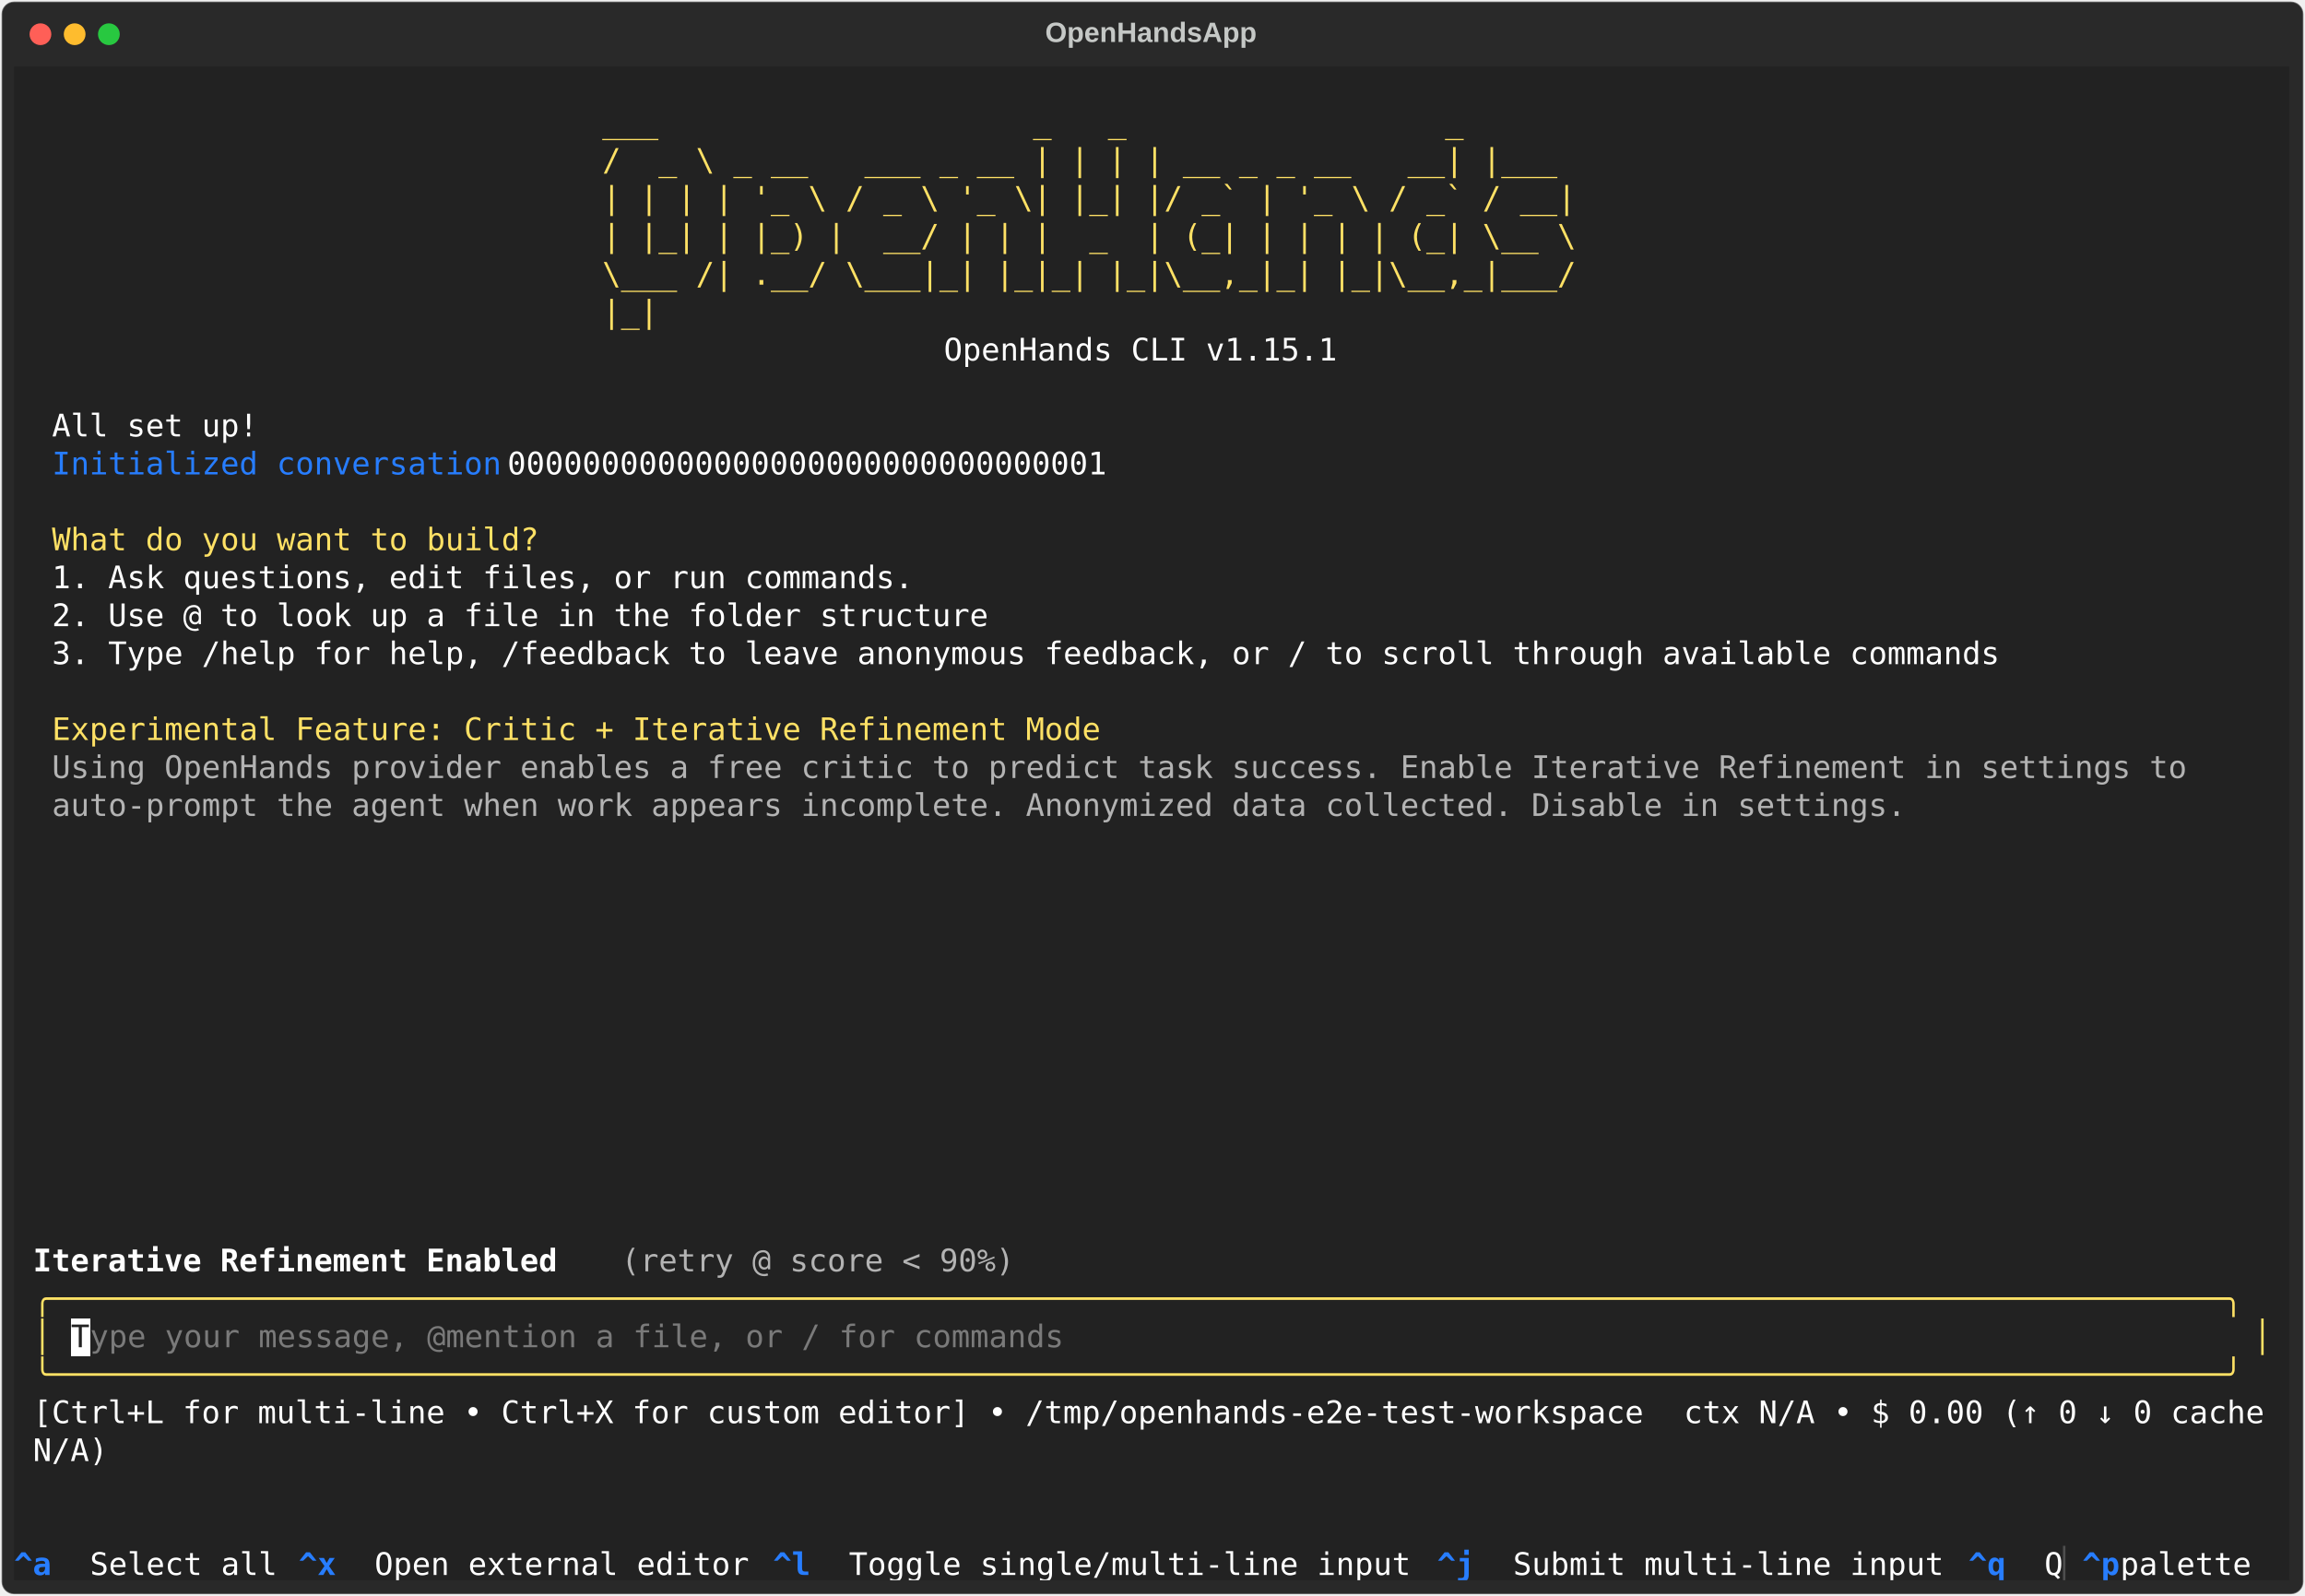
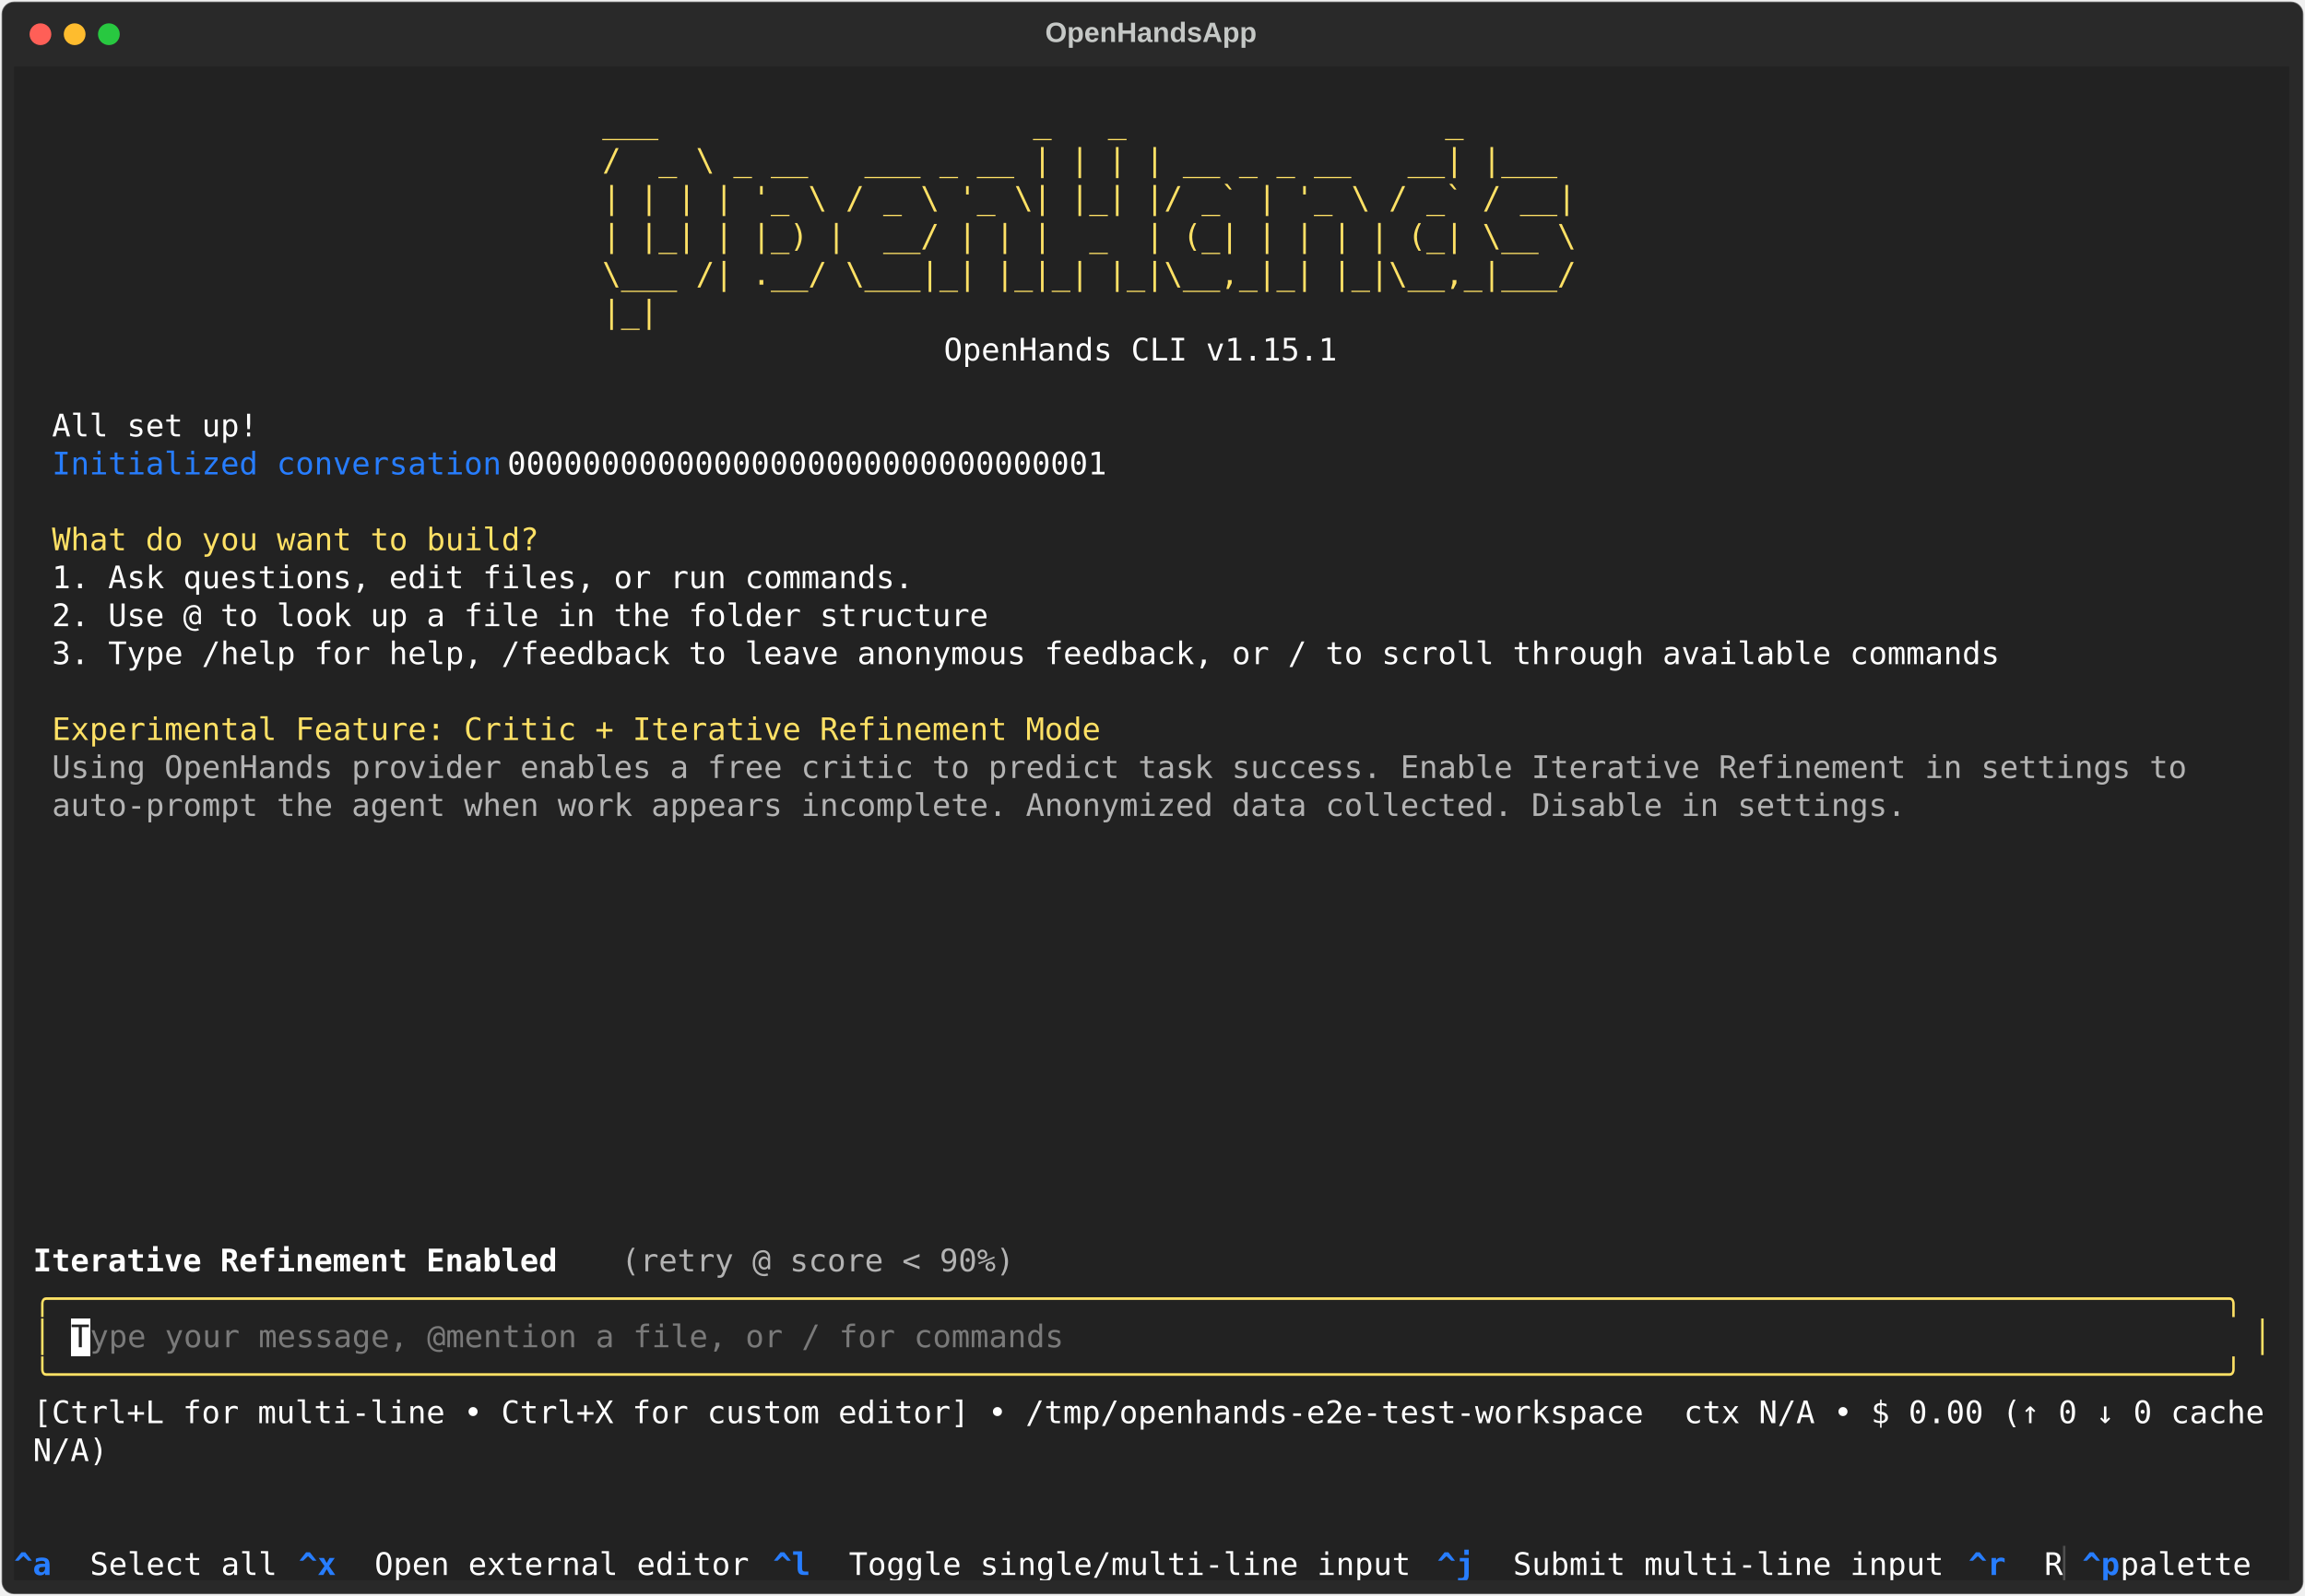
<svg xmlns="http://www.w3.org/2000/svg" class="rich-terminal" viewBox="0 0 1482 1026.0">
  <style>

    @font-face {
        font-family: "Fira Code";
        src: local("FiraCode-Regular"),
                url("https://cdnjs.cloudflare.com/ajax/libs/firacode/6.2.0/woff2/FiraCode-Regular.woff2") format("woff2"),
                url("https://cdnjs.cloudflare.com/ajax/libs/firacode/6.2.0/woff/FiraCode-Regular.woff") format("woff");
        font-style: normal;
        font-weight: 400;
    }
    @font-face {
        font-family: "Fira Code";
        src: local("FiraCode-Bold"),
                url("https://cdnjs.cloudflare.com/ajax/libs/firacode/6.2.0/woff2/FiraCode-Bold.woff2") format("woff2"),
                url("https://cdnjs.cloudflare.com/ajax/libs/firacode/6.2.0/woff/FiraCode-Bold.woff") format("woff");
        font-style: bold;
        font-weight: 700;
    }

    .terminal-matrix {
        font-family: Fira Code, monospace;
        font-size: 20px;
        line-height: 24.4px;
        font-variant-east-asian: full-width;
    }

    .terminal-title {
        font-size: 18px;
        font-weight: bold;
        font-family: arial;
    }

    .terminal-r1 { fill: #c5c8c6 }
.terminal-r2 { fill: #ffe165 }
.terminal-r3 { fill: #ffffff }
.terminal-r4 { fill: #277dff }
.terminal-r5 { fill: #b3b3b3 }
.terminal-r6 { fill: #ffffff;font-weight: bold }
.terminal-r7 { fill: #fee165 }
.terminal-r8 { fill: #222222 }
.terminal-r9 { fill: #7a7a7a }
.terminal-r10 { fill: #277dff;font-weight: bold }
.terminal-r11 { fill: #4e4e4e }
    </style>
  <defs>
    <clipPath id="terminal-clip-terminal">
      <rect x="0" y="0" width="1463.0" height="975.0" />
    </clipPath>
    <clipPath id="terminal-line-0">
      <rect x="0" y="1.5" width="1464" height="24.65" />
    </clipPath>
    <clipPath id="terminal-line-1">
      <rect x="0" y="25.9" width="1464" height="24.65" />
    </clipPath>
    <clipPath id="terminal-line-2">
      <rect x="0" y="50.3" width="1464" height="24.65" />
    </clipPath>
    <clipPath id="terminal-line-3">
      <rect x="0" y="74.7" width="1464" height="24.65" />
    </clipPath>
    <clipPath id="terminal-line-4">
      <rect x="0" y="99.1" width="1464" height="24.65" />
    </clipPath>
    <clipPath id="terminal-line-5">
      <rect x="0" y="123.5" width="1464" height="24.65" />
    </clipPath>
    <clipPath id="terminal-line-6">
      <rect x="0" y="147.9" width="1464" height="24.65" />
    </clipPath>
    <clipPath id="terminal-line-7">
      <rect x="0" y="172.3" width="1464" height="24.65" />
    </clipPath>
    <clipPath id="terminal-line-8">
      <rect x="0" y="196.7" width="1464" height="24.65" />
    </clipPath>
    <clipPath id="terminal-line-9">
      <rect x="0" y="221.1" width="1464" height="24.65" />
    </clipPath>
    <clipPath id="terminal-line-10">
      <rect x="0" y="245.5" width="1464" height="24.65" />
    </clipPath>
    <clipPath id="terminal-line-11">
      <rect x="0" y="269.9" width="1464" height="24.65" />
    </clipPath>
    <clipPath id="terminal-line-12">
      <rect x="0" y="294.3" width="1464" height="24.65" />
    </clipPath>
    <clipPath id="terminal-line-13">
      <rect x="0" y="318.7" width="1464" height="24.65" />
    </clipPath>
    <clipPath id="terminal-line-14">
      <rect x="0" y="343.1" width="1464" height="24.65" />
    </clipPath>
    <clipPath id="terminal-line-15">
      <rect x="0" y="367.5" width="1464" height="24.65" />
    </clipPath>
    <clipPath id="terminal-line-16">
      <rect x="0" y="391.9" width="1464" height="24.65" />
    </clipPath>
    <clipPath id="terminal-line-17">
      <rect x="0" y="416.3" width="1464" height="24.65" />
    </clipPath>
    <clipPath id="terminal-line-18">
      <rect x="0" y="440.7" width="1464" height="24.65" />
    </clipPath>
    <clipPath id="terminal-line-19">
      <rect x="0" y="465.1" width="1464" height="24.65" />
    </clipPath>
    <clipPath id="terminal-line-20">
      <rect x="0" y="489.5" width="1464" height="24.65" />
    </clipPath>
    <clipPath id="terminal-line-21">
      <rect x="0" y="513.9" width="1464" height="24.65" />
    </clipPath>
    <clipPath id="terminal-line-22">
      <rect x="0" y="538.3" width="1464" height="24.65" />
    </clipPath>
    <clipPath id="terminal-line-23">
      <rect x="0" y="562.7" width="1464" height="24.65" />
    </clipPath>
    <clipPath id="terminal-line-24">
      <rect x="0" y="587.1" width="1464" height="24.65" />
    </clipPath>
    <clipPath id="terminal-line-25">
      <rect x="0" y="611.5" width="1464" height="24.65" />
    </clipPath>
    <clipPath id="terminal-line-26">
      <rect x="0" y="635.9" width="1464" height="24.65" />
    </clipPath>
    <clipPath id="terminal-line-27">
      <rect x="0" y="660.3" width="1464" height="24.65" />
    </clipPath>
    <clipPath id="terminal-line-28">
      <rect x="0" y="684.7" width="1464" height="24.65" />
    </clipPath>
    <clipPath id="terminal-line-29">
      <rect x="0" y="709.1" width="1464" height="24.65" />
    </clipPath>
    <clipPath id="terminal-line-30">
      <rect x="0" y="733.5" width="1464" height="24.65" />
    </clipPath>
    <clipPath id="terminal-line-31">
      <rect x="0" y="757.9" width="1464" height="24.65" />
    </clipPath>
    <clipPath id="terminal-line-32">
      <rect x="0" y="782.3" width="1464" height="24.65" />
    </clipPath>
    <clipPath id="terminal-line-33">
      <rect x="0" y="806.7" width="1464" height="24.65" />
    </clipPath>
    <clipPath id="terminal-line-34">
      <rect x="0" y="831.1" width="1464" height="24.65" />
    </clipPath>
    <clipPath id="terminal-line-35">
      <rect x="0" y="855.5" width="1464" height="24.65" />
    </clipPath>
    <clipPath id="terminal-line-36">
      <rect x="0" y="879.9" width="1464" height="24.65" />
    </clipPath>
    <clipPath id="terminal-line-37">
      <rect x="0" y="904.3" width="1464" height="24.65" />
    </clipPath>
    <clipPath id="terminal-line-38">
      <rect x="0" y="928.7" width="1464" height="24.65" />
    </clipPath>
  </defs>
  <rect fill="#292929" stroke="rgba(255,255,255,0.35)" stroke-width="1" x="1" y="1" width="1480" height="1024" rx="8" />
  <text class="terminal-title" fill="#c5c8c6" text-anchor="middle" x="740" y="27">OpenHandsApp</text>
  <g transform="translate(26,22)">
    <circle cx="0" cy="0" r="7" fill="#ff5f57" />
    <circle cx="22" cy="0" r="7" fill="#febc2e" />
    <circle cx="44" cy="0" r="7" fill="#28c840" />
  </g>
  <g transform="translate(9, 41)" clip-path="url(#terminal-clip-terminal)">
    <rect fill="#222222" x="0" y="1.5" width="1464" height="24.65" shape-rendering="crispEdges" />
    <rect fill="#222222" x="0" y="25.9" width="378.2" height="24.65" shape-rendering="crispEdges" />
    <rect fill="#222222" x="378.2" y="25.9" width="695.4" height="24.65" shape-rendering="crispEdges" />
    <rect fill="#222222" x="1073.6" y="25.9" width="390.4" height="24.65" shape-rendering="crispEdges" />
    <rect fill="#222222" x="0" y="50.3" width="378.2" height="24.65" shape-rendering="crispEdges" />
    <rect fill="#222222" x="378.2" y="50.3" width="695.4" height="24.65" shape-rendering="crispEdges" />
    <rect fill="#222222" x="1073.6" y="50.3" width="390.4" height="24.65" shape-rendering="crispEdges" />
    <rect fill="#222222" x="0" y="74.7" width="378.2" height="24.65" shape-rendering="crispEdges" />
    <rect fill="#222222" x="378.2" y="74.7" width="695.4" height="24.65" shape-rendering="crispEdges" />
    <rect fill="#222222" x="1073.6" y="74.7" width="390.4" height="24.65" shape-rendering="crispEdges" />
    <rect fill="#222222" x="0" y="99.1" width="378.2" height="24.65" shape-rendering="crispEdges" />
    <rect fill="#222222" x="378.2" y="99.1" width="695.4" height="24.65" shape-rendering="crispEdges" />
    <rect fill="#222222" x="1073.6" y="99.1" width="390.4" height="24.65" shape-rendering="crispEdges" />
    <rect fill="#222222" x="0" y="123.5" width="378.2" height="24.65" shape-rendering="crispEdges" />
    <rect fill="#222222" x="378.2" y="123.5" width="695.4" height="24.65" shape-rendering="crispEdges" />
    <rect fill="#222222" x="1073.6" y="123.5" width="390.4" height="24.65" shape-rendering="crispEdges" />
    <rect fill="#222222" x="0" y="147.9" width="378.2" height="24.65" shape-rendering="crispEdges" />
    <rect fill="#222222" x="378.2" y="147.9" width="695.4" height="24.65" shape-rendering="crispEdges" />
    <rect fill="#222222" x="1073.6" y="147.9" width="390.4" height="24.65" shape-rendering="crispEdges" />
    <rect fill="#222222" x="0" y="172.3" width="597.8" height="24.65" shape-rendering="crispEdges" />
    <rect fill="#222222" x="597.8" y="172.3" width="256.2" height="24.65" shape-rendering="crispEdges" />
    <rect fill="#222222" x="854" y="172.3" width="610" height="24.65" shape-rendering="crispEdges" />
    <rect fill="#222222" x="0" y="196.7" width="1464" height="24.65" shape-rendering="crispEdges" />
    <rect fill="#222222" x="0" y="221.1" width="24.4" height="24.65" shape-rendering="crispEdges" />
    <rect fill="#222222" x="24.4" y="221.1" width="134.2" height="24.65" shape-rendering="crispEdges" />
    <rect fill="#222222" x="158.6" y="221.1" width="1305.4" height="24.65" shape-rendering="crispEdges" />
    <rect fill="#222222" x="0" y="245.5" width="24.4" height="24.65" shape-rendering="crispEdges" />
    <rect fill="#222222" x="24.4" y="245.5" width="292.8" height="24.65" shape-rendering="crispEdges" />
    <rect fill="#222222" x="317.2" y="245.5" width="402.6" height="24.65" shape-rendering="crispEdges" />
    <rect fill="#222222" x="719.8" y="245.5" width="744.2" height="24.65" shape-rendering="crispEdges" />
    <rect fill="#222222" x="0" y="269.9" width="1464" height="24.65" shape-rendering="crispEdges" />
    <rect fill="#222222" x="0" y="294.3" width="24.4" height="24.65" shape-rendering="crispEdges" />
    <rect fill="#222222" x="24.4" y="294.3" width="317.2" height="24.65" shape-rendering="crispEdges" />
    <rect fill="#222222" x="341.6" y="294.3" width="1122.4" height="24.65" shape-rendering="crispEdges" />
    <rect fill="#222222" x="0" y="318.7" width="24.4" height="24.65" shape-rendering="crispEdges" />
    <rect fill="#222222" x="24.4" y="318.7" width="561.2" height="24.65" shape-rendering="crispEdges" />
    <rect fill="#222222" x="585.6" y="318.7" width="878.4" height="24.65" shape-rendering="crispEdges" />
    <rect fill="#222222" x="0" y="343.1" width="24.4" height="24.65" shape-rendering="crispEdges" />
    <rect fill="#222222" x="24.4" y="343.1" width="610" height="24.65" shape-rendering="crispEdges" />
    <rect fill="#222222" x="634.4" y="343.1" width="829.6" height="24.65" shape-rendering="crispEdges" />
    <rect fill="#222222" x="0" y="367.5" width="24.4" height="24.65" shape-rendering="crispEdges" />
    <rect fill="#222222" x="24.4" y="367.5" width="1268.8" height="24.65" shape-rendering="crispEdges" />
    <rect fill="#222222" x="1293.2" y="367.5" width="170.8" height="24.65" shape-rendering="crispEdges" />
    <rect fill="#222222" x="0" y="391.9" width="24.4" height="24.65" shape-rendering="crispEdges" />
    <rect fill="#222222" x="24.4" y="391.9" width="0" height="24.65" shape-rendering="crispEdges" />
    <rect fill="#222222" x="24.4" y="391.9" width="1439.6" height="24.65" shape-rendering="crispEdges" />
    <rect fill="#222222" x="0" y="416.3" width="24.4" height="24.65" shape-rendering="crispEdges" />
    <rect fill="#222222" x="24.4" y="416.3" width="683.2" height="24.65" shape-rendering="crispEdges" />
    <rect fill="#222222" x="707.6" y="416.3" width="756.4" height="24.65" shape-rendering="crispEdges" />
    <rect fill="#222222" x="0" y="440.7" width="24.4" height="24.65" shape-rendering="crispEdges" />
    <rect fill="#222222" x="24.4" y="440.7" width="1390.8" height="24.65" shape-rendering="crispEdges" />
    <rect fill="#222222" x="1415.2" y="440.7" width="48.8" height="24.65" shape-rendering="crispEdges" />
    <rect fill="#222222" x="0" y="465.1" width="24.4" height="24.65" shape-rendering="crispEdges" />
    <rect fill="#222222" x="24.4" y="465.1" width="1207.8" height="24.65" shape-rendering="crispEdges" />
    <rect fill="#222222" x="1232.2" y="465.1" width="231.8" height="24.65" shape-rendering="crispEdges" />
    <rect fill="#222222" x="0" y="489.5" width="1464" height="24.65" shape-rendering="crispEdges" />
    <rect fill="#222222" x="0" y="513.9" width="1464" height="24.65" shape-rendering="crispEdges" />
    <rect fill="#222222" x="0" y="538.3" width="1464" height="24.65" shape-rendering="crispEdges" />
    <rect fill="#222222" x="0" y="562.7" width="1464" height="24.65" shape-rendering="crispEdges" />
    <rect fill="#222222" x="0" y="587.1" width="1464" height="24.65" shape-rendering="crispEdges" />
    <rect fill="#222222" x="0" y="611.5" width="1464" height="24.65" shape-rendering="crispEdges" />
    <rect fill="#222222" x="0" y="635.9" width="1464" height="24.65" shape-rendering="crispEdges" />
    <rect fill="#222222" x="0" y="660.3" width="1464" height="24.65" shape-rendering="crispEdges" />
    <rect fill="#222222" x="0" y="684.7" width="1464" height="24.65" shape-rendering="crispEdges" />
    <rect fill="#222222" x="0" y="709.1" width="1464" height="24.65" shape-rendering="crispEdges" />
    <rect fill="#222222" x="0" y="733.5" width="1464" height="24.65" shape-rendering="crispEdges" />
    <rect fill="#222222" x="0" y="757.9" width="12.2" height="24.65" shape-rendering="crispEdges" />
    <rect fill="#222222" x="12.2" y="757.9" width="366" height="24.65" shape-rendering="crispEdges" />
    <rect fill="#222222" x="378.2" y="757.9" width="12.2" height="24.65" shape-rendering="crispEdges" />
    <rect fill="#222222" x="390.4" y="757.9" width="256.2" height="24.65" shape-rendering="crispEdges" />
    <rect fill="#222222" x="646.6" y="757.9" width="817.4" height="24.65" shape-rendering="crispEdges" />
    <rect fill="#222222" x="0" y="782.3" width="12.2" height="24.65" shape-rendering="crispEdges" />
    <rect fill="#222222" x="12.2" y="782.3" width="1439.6" height="24.65" shape-rendering="crispEdges" />
    <rect fill="#222222" x="1451.8" y="782.3" width="12.2" height="24.65" shape-rendering="crispEdges" />
    <rect fill="#222222" x="0" y="806.7" width="12.2" height="24.65" shape-rendering="crispEdges" />
    <rect fill="#222222" x="12.2" y="806.7" width="12.2" height="24.65" shape-rendering="crispEdges" />
    <rect fill="#222222" x="24.4" y="806.7" width="12.2" height="24.65" shape-rendering="crispEdges" />
    <rect fill="#ffffff" x="36.6" y="806.7" width="12.2" height="24.65" shape-rendering="crispEdges" />
    <rect fill="#222222" x="48.8" y="806.7" width="634.4" height="24.65" shape-rendering="crispEdges" />
    <rect fill="#222222" x="683.2" y="806.7" width="756.4" height="24.65" shape-rendering="crispEdges" />
    <rect fill="#222222" x="1439.6" y="806.7" width="12.2" height="24.65" shape-rendering="crispEdges" />
    <rect fill="#222222" x="1451.8" y="806.7" width="12.2" height="24.65" shape-rendering="crispEdges" />
    <rect fill="#222222" x="0" y="831.1" width="12.2" height="24.65" shape-rendering="crispEdges" />
    <rect fill="#222222" x="12.2" y="831.1" width="1439.6" height="24.65" shape-rendering="crispEdges" />
    <rect fill="#222222" x="1451.8" y="831.1" width="12.2" height="24.65" shape-rendering="crispEdges" />
    <rect fill="#222222" x="0" y="855.5" width="12.2" height="24.65" shape-rendering="crispEdges" />
    <rect fill="#222222" x="12.2" y="855.5" width="1061.4" height="24.65" shape-rendering="crispEdges" />
    <rect fill="#222222" x="1073.6" y="855.5" width="378.2" height="24.65" shape-rendering="crispEdges" />
    <rect fill="#222222" x="1451.8" y="855.5" width="12.2" height="24.65" shape-rendering="crispEdges" />
    <rect fill="#222222" x="0" y="879.9" width="12.2" height="24.65" shape-rendering="crispEdges" />
    <rect fill="#222222" x="12.2" y="879.9" width="48.8" height="24.65" shape-rendering="crispEdges" />
    <rect fill="#222222" x="61" y="879.9" width="1403" height="24.65" shape-rendering="crispEdges" />
    <rect fill="#222222" x="0" y="904.3" width="1464" height="24.65" shape-rendering="crispEdges" />
    <rect fill="#222222" x="0" y="928.7" width="1464" height="24.65" shape-rendering="crispEdges" />
    <rect fill="#222222" x="0" y="953.1" width="48.8" height="24.65" shape-rendering="crispEdges" />
    <rect fill="#222222" x="48.8" y="953.1" width="134.2" height="24.65" shape-rendering="crispEdges" />
    <rect fill="#222222" x="183" y="953.1" width="48.8" height="24.65" shape-rendering="crispEdges" />
    <rect fill="#222222" x="231.8" y="953.1" width="256.2" height="24.65" shape-rendering="crispEdges" />
    <rect fill="#222222" x="488" y="953.1" width="48.8" height="24.65" shape-rendering="crispEdges" />
    <rect fill="#222222" x="536.8" y="953.1" width="378.2" height="24.65" shape-rendering="crispEdges" />
    <rect fill="#222222" x="915" y="953.1" width="48.8" height="24.65" shape-rendering="crispEdges" />
    <rect fill="#222222" x="963.8" y="953.1" width="292.8" height="24.65" shape-rendering="crispEdges" />
    <rect fill="#222222" x="1256.6" y="953.1" width="48.8" height="24.65" shape-rendering="crispEdges" />
    <rect fill="#222222" x="1305.4" y="953.1" width="12.2" height="24.65" shape-rendering="crispEdges" />
    <rect fill="#222222" x="1317.6" y="953.1" width="12.2" height="24.65" shape-rendering="crispEdges" />
    <rect fill="#222222" x="1329.8" y="953.1" width="24.4" height="24.65" shape-rendering="crispEdges" />
    <rect fill="#222222" x="1354.2" y="953.1" width="97.6" height="24.65" shape-rendering="crispEdges" />
    <rect fill="#222222" x="1451.8" y="953.1" width="12.2" height="24.65" shape-rendering="crispEdges" />
    <g class="terminal-matrix">
      <text class="terminal-r1" x="1464" y="20" textLength="12.2" clip-path="url(#terminal-line-0)">
</text>
      <text class="terminal-r2" x="378.2" y="44.4" textLength="695.4" clip-path="url(#terminal-line-1)">     ___                    _   _                 _      </text>
      <text class="terminal-r1" x="1464" y="44.4" textLength="12.2" clip-path="url(#terminal-line-1)">
</text>
      <text class="terminal-r2" x="378.2" y="68.8" textLength="695.4" clip-path="url(#terminal-line-2)">    /  _ \ _ __   ___ _ __ | | | | __ _ _ __   __| |___  </text>
      <text class="terminal-r1" x="1464" y="68.8" textLength="12.2" clip-path="url(#terminal-line-2)">
</text>
      <text class="terminal-r2" x="378.2" y="93.2" textLength="695.4" clip-path="url(#terminal-line-3)">    | | | | '_ \ / _ \ '_ \| |_| |/ _` | '_ \ / _` / __| </text>
      <text class="terminal-r1" x="1464" y="93.2" textLength="12.2" clip-path="url(#terminal-line-3)">
</text>
      <text class="terminal-r2" x="378.2" y="117.6" textLength="695.4" clip-path="url(#terminal-line-4)">    | |_| | |_) |  __/ | | |  _  | (_| | | | | (_| \__ \ </text>
      <text class="terminal-r1" x="1464" y="117.6" textLength="12.2" clip-path="url(#terminal-line-4)">
</text>
      <text class="terminal-r2" x="378.2" y="142" textLength="695.4" clip-path="url(#terminal-line-5)">    \___ /| .__/ \___|_| |_|_| |_|\__,_|_| |_|\__,_|___/ </text>
      <text class="terminal-r1" x="1464" y="142" textLength="12.2" clip-path="url(#terminal-line-5)">
</text>
      <text class="terminal-r2" x="378.2" y="166.4" textLength="695.4" clip-path="url(#terminal-line-6)">          |_|                                            </text>
      <text class="terminal-r1" x="1464" y="166.4" textLength="12.2" clip-path="url(#terminal-line-6)">
</text>
      <text class="terminal-r3" x="597.8" y="190.8" textLength="256.2" clip-path="url(#terminal-line-7)">OpenHands CLI v1.15.1</text>
      <text class="terminal-r1" x="1464" y="190.8" textLength="12.2" clip-path="url(#terminal-line-7)">
</text>
      <text class="terminal-r1" x="1464" y="215.2" textLength="12.2" clip-path="url(#terminal-line-8)">
</text>
      <text class="terminal-r3" x="24.4" y="239.6" textLength="134.2" clip-path="url(#terminal-line-9)">All set up!</text>
      <text class="terminal-r1" x="1464" y="239.6" textLength="12.2" clip-path="url(#terminal-line-9)">
</text>
      <text class="terminal-r4" x="24.4" y="264" textLength="292.8" clip-path="url(#terminal-line-10)">Initialized conversation</text>
      <text class="terminal-r3" x="317.2" y="264" textLength="402.6" clip-path="url(#terminal-line-10)"> 00000000000000000000000000000001</text>
      <text class="terminal-r1" x="1464" y="264" textLength="12.2" clip-path="url(#terminal-line-10)">
</text>
      <text class="terminal-r1" x="1464" y="288.4" textLength="12.2" clip-path="url(#terminal-line-11)">
</text>
      <text class="terminal-r2" x="24.4" y="312.8" textLength="317.2" clip-path="url(#terminal-line-12)">What do you want to build?</text>
      <text class="terminal-r1" x="1464" y="312.8" textLength="12.2" clip-path="url(#terminal-line-12)">
</text>
      <text class="terminal-r3" x="24.4" y="337.2" textLength="561.2" clip-path="url(#terminal-line-13)">1. Ask questions, edit files, or run commands.</text>
      <text class="terminal-r1" x="1464" y="337.2" textLength="12.2" clip-path="url(#terminal-line-13)">
</text>
      <text class="terminal-r3" x="24.4" y="361.6" textLength="610" clip-path="url(#terminal-line-14)">2. Use @ to look up a file in the folder structure</text>
      <text class="terminal-r1" x="1464" y="361.6" textLength="12.2" clip-path="url(#terminal-line-14)">
</text>
      <text class="terminal-r3" x="24.4" y="386" textLength="1268.8" clip-path="url(#terminal-line-15)">3. Type /help for help, /feedback to leave anonymous feedback, or / to scroll through available commands</text>
      <text class="terminal-r1" x="1464" y="386" textLength="12.2" clip-path="url(#terminal-line-15)">
</text>
      <text class="terminal-r1" x="1464" y="410.4" textLength="12.2" clip-path="url(#terminal-line-16)">
</text>
      <text class="terminal-r2" x="24.4" y="434.8" textLength="683.2" clip-path="url(#terminal-line-17)">Experimental Feature: Critic + Iterative Refinement Mode</text>
      <text class="terminal-r1" x="1464" y="434.8" textLength="12.2" clip-path="url(#terminal-line-17)">
</text>
      <text class="terminal-r5" x="24.4" y="459.2" textLength="1390.8" clip-path="url(#terminal-line-18)">Using OpenHands provider enables a free critic to predict task success. Enable Iterative Refinement in settings to</text>
      <text class="terminal-r1" x="1464" y="459.2" textLength="12.2" clip-path="url(#terminal-line-18)">
</text>
      <text class="terminal-r5" x="24.4" y="483.6" textLength="1207.8" clip-path="url(#terminal-line-19)">auto-prompt the agent when work appears incomplete. Anonymized data collected. Disable in settings.</text>
      <text class="terminal-r1" x="1464" y="483.6" textLength="12.2" clip-path="url(#terminal-line-19)">
</text>
      <text class="terminal-r1" x="1464" y="508" textLength="12.2" clip-path="url(#terminal-line-20)">
</text>
      <text class="terminal-r1" x="1464" y="532.4" textLength="12.2" clip-path="url(#terminal-line-21)">
</text>
      <text class="terminal-r1" x="1464" y="556.8" textLength="12.2" clip-path="url(#terminal-line-22)">
</text>
      <text class="terminal-r1" x="1464" y="581.2" textLength="12.2" clip-path="url(#terminal-line-23)">
</text>
      <text class="terminal-r1" x="1464" y="605.6" textLength="12.2" clip-path="url(#terminal-line-24)">
</text>
      <text class="terminal-r1" x="1464" y="630" textLength="12.2" clip-path="url(#terminal-line-25)">
</text>
      <text class="terminal-r1" x="1464" y="654.4" textLength="12.2" clip-path="url(#terminal-line-26)">
</text>
      <text class="terminal-r1" x="1464" y="678.8" textLength="12.2" clip-path="url(#terminal-line-27)">
</text>
      <text class="terminal-r1" x="1464" y="703.2" textLength="12.2" clip-path="url(#terminal-line-28)">
</text>
      <text class="terminal-r1" x="1464" y="727.6" textLength="12.2" clip-path="url(#terminal-line-29)">
</text>
      <text class="terminal-r1" x="1464" y="752" textLength="12.2" clip-path="url(#terminal-line-30)">
</text>
      <text class="terminal-r6" x="12.2" y="776.4" textLength="366" clip-path="url(#terminal-line-31)"> Iterative Refinement Enabled </text>
      <text class="terminal-r5" x="390.4" y="776.4" textLength="256.2" clip-path="url(#terminal-line-31)">(retry @ score &lt; 90%)</text>
      <text class="terminal-r1" x="1464" y="776.4" textLength="12.2" clip-path="url(#terminal-line-31)">
</text>
      <text class="terminal-r7" x="12.2" y="800.8" textLength="1439.6" clip-path="url(#terminal-line-32)">╭────────────────────────────────────────────────────────────────────────────────────────────────────────────────────╮</text>
      <text class="terminal-r1" x="1464" y="800.8" textLength="12.2" clip-path="url(#terminal-line-32)">
</text>
      <text class="terminal-r7" x="12.2" y="825.2" textLength="12.2" clip-path="url(#terminal-line-33)">│</text>
      <text class="terminal-r8" x="36.6" y="825.2" textLength="12.2" clip-path="url(#terminal-line-33)">T</text>
      <text class="terminal-r9" x="48.8" y="825.2" textLength="634.4" clip-path="url(#terminal-line-33)">ype your message, @mention a file, or / for commands</text>
      <text class="terminal-r7" x="1439.6" y="825.2" textLength="12.2" clip-path="url(#terminal-line-33)">│</text>
      <text class="terminal-r1" x="1464" y="825.2" textLength="12.2" clip-path="url(#terminal-line-33)">
</text>
      <text class="terminal-r7" x="12.2" y="849.6" textLength="1439.6" clip-path="url(#terminal-line-34)">╰────────────────────────────────────────────────────────────────────────────────────────────────────────────────────╯</text>
      <text class="terminal-r1" x="1464" y="849.6" textLength="12.2" clip-path="url(#terminal-line-34)">
</text>
      <text class="terminal-r3" x="12.2" y="874" textLength="1061.4" clip-path="url(#terminal-line-35)">[Ctrl+L for multi-line • Ctrl+X for custom editor] • /tmp/openhands-e2e-test-workspace </text>
      <text class="terminal-r3" x="1073.6" y="874" textLength="378.2" clip-path="url(#terminal-line-35)">ctx N/A • $ 0.00 (↑ 0 ↓ 0 cache</text>
      <text class="terminal-r1" x="1464" y="874" textLength="12.2" clip-path="url(#terminal-line-35)">
</text>
      <text class="terminal-r3" x="12.2" y="898.4" textLength="48.8" clip-path="url(#terminal-line-36)">N/A)</text>
      <text class="terminal-r1" x="1464" y="898.4" textLength="12.2" clip-path="url(#terminal-line-36)">
</text>
      <text class="terminal-r1" x="1464" y="922.8" textLength="12.2" clip-path="url(#terminal-line-37)">
</text>
      <text class="terminal-r1" x="1464" y="947.2" textLength="12.2" clip-path="url(#terminal-line-38)">
</text>
      <text class="terminal-r10" x="0" y="971.6" textLength="48.8" clip-path="url(#terminal-line-39)"> ^a </text>
      <text class="terminal-r3" x="48.8" y="971.6" textLength="134.2" clip-path="url(#terminal-line-39)">Select all </text>
      <text class="terminal-r10" x="183" y="971.6" textLength="48.8" clip-path="url(#terminal-line-39)"> ^x </text>
      <text class="terminal-r3" x="231.8" y="971.6" textLength="256.2" clip-path="url(#terminal-line-39)">Open external editor </text>
      <text class="terminal-r10" x="488" y="971.6" textLength="48.8" clip-path="url(#terminal-line-39)"> ^l </text>
      <text class="terminal-r3" x="536.8" y="971.6" textLength="378.2" clip-path="url(#terminal-line-39)">Toggle single/multi-line input </text>
      <text class="terminal-r10" x="915" y="971.6" textLength="48.8" clip-path="url(#terminal-line-39)"> ^j </text>
      <text class="terminal-r3" x="963.8" y="971.6" textLength="292.8" clip-path="url(#terminal-line-39)">Submit multi-line input </text>
-       <text class="terminal-r10" x="1256.6" y="971.6" textLength="48.8" clip-path="url(#terminal-line-39)"> ^q </text>
-       <text class="terminal-r3" x="1305.4" y="971.6" textLength="12.2" clip-path="url(#terminal-line-39)">Q</text>
+       <text class="terminal-r10" x="1256.6" y="971.6" textLength="48.8" clip-path="url(#terminal-line-39)"> ^r </text>
+       <text class="terminal-r3" x="1305.4" y="971.6" textLength="12.2" clip-path="url(#terminal-line-39)">R</text>
      <text class="terminal-r11" x="1317.6" y="971.6" textLength="12.2" clip-path="url(#terminal-line-39)">▏</text>
      <text class="terminal-r10" x="1329.8" y="971.6" textLength="24.4" clip-path="url(#terminal-line-39)">^p</text>
      <text class="terminal-r3" x="1354.2" y="971.6" textLength="97.6" clip-path="url(#terminal-line-39)"> palette</text>
    </g>
  </g>
</svg>
